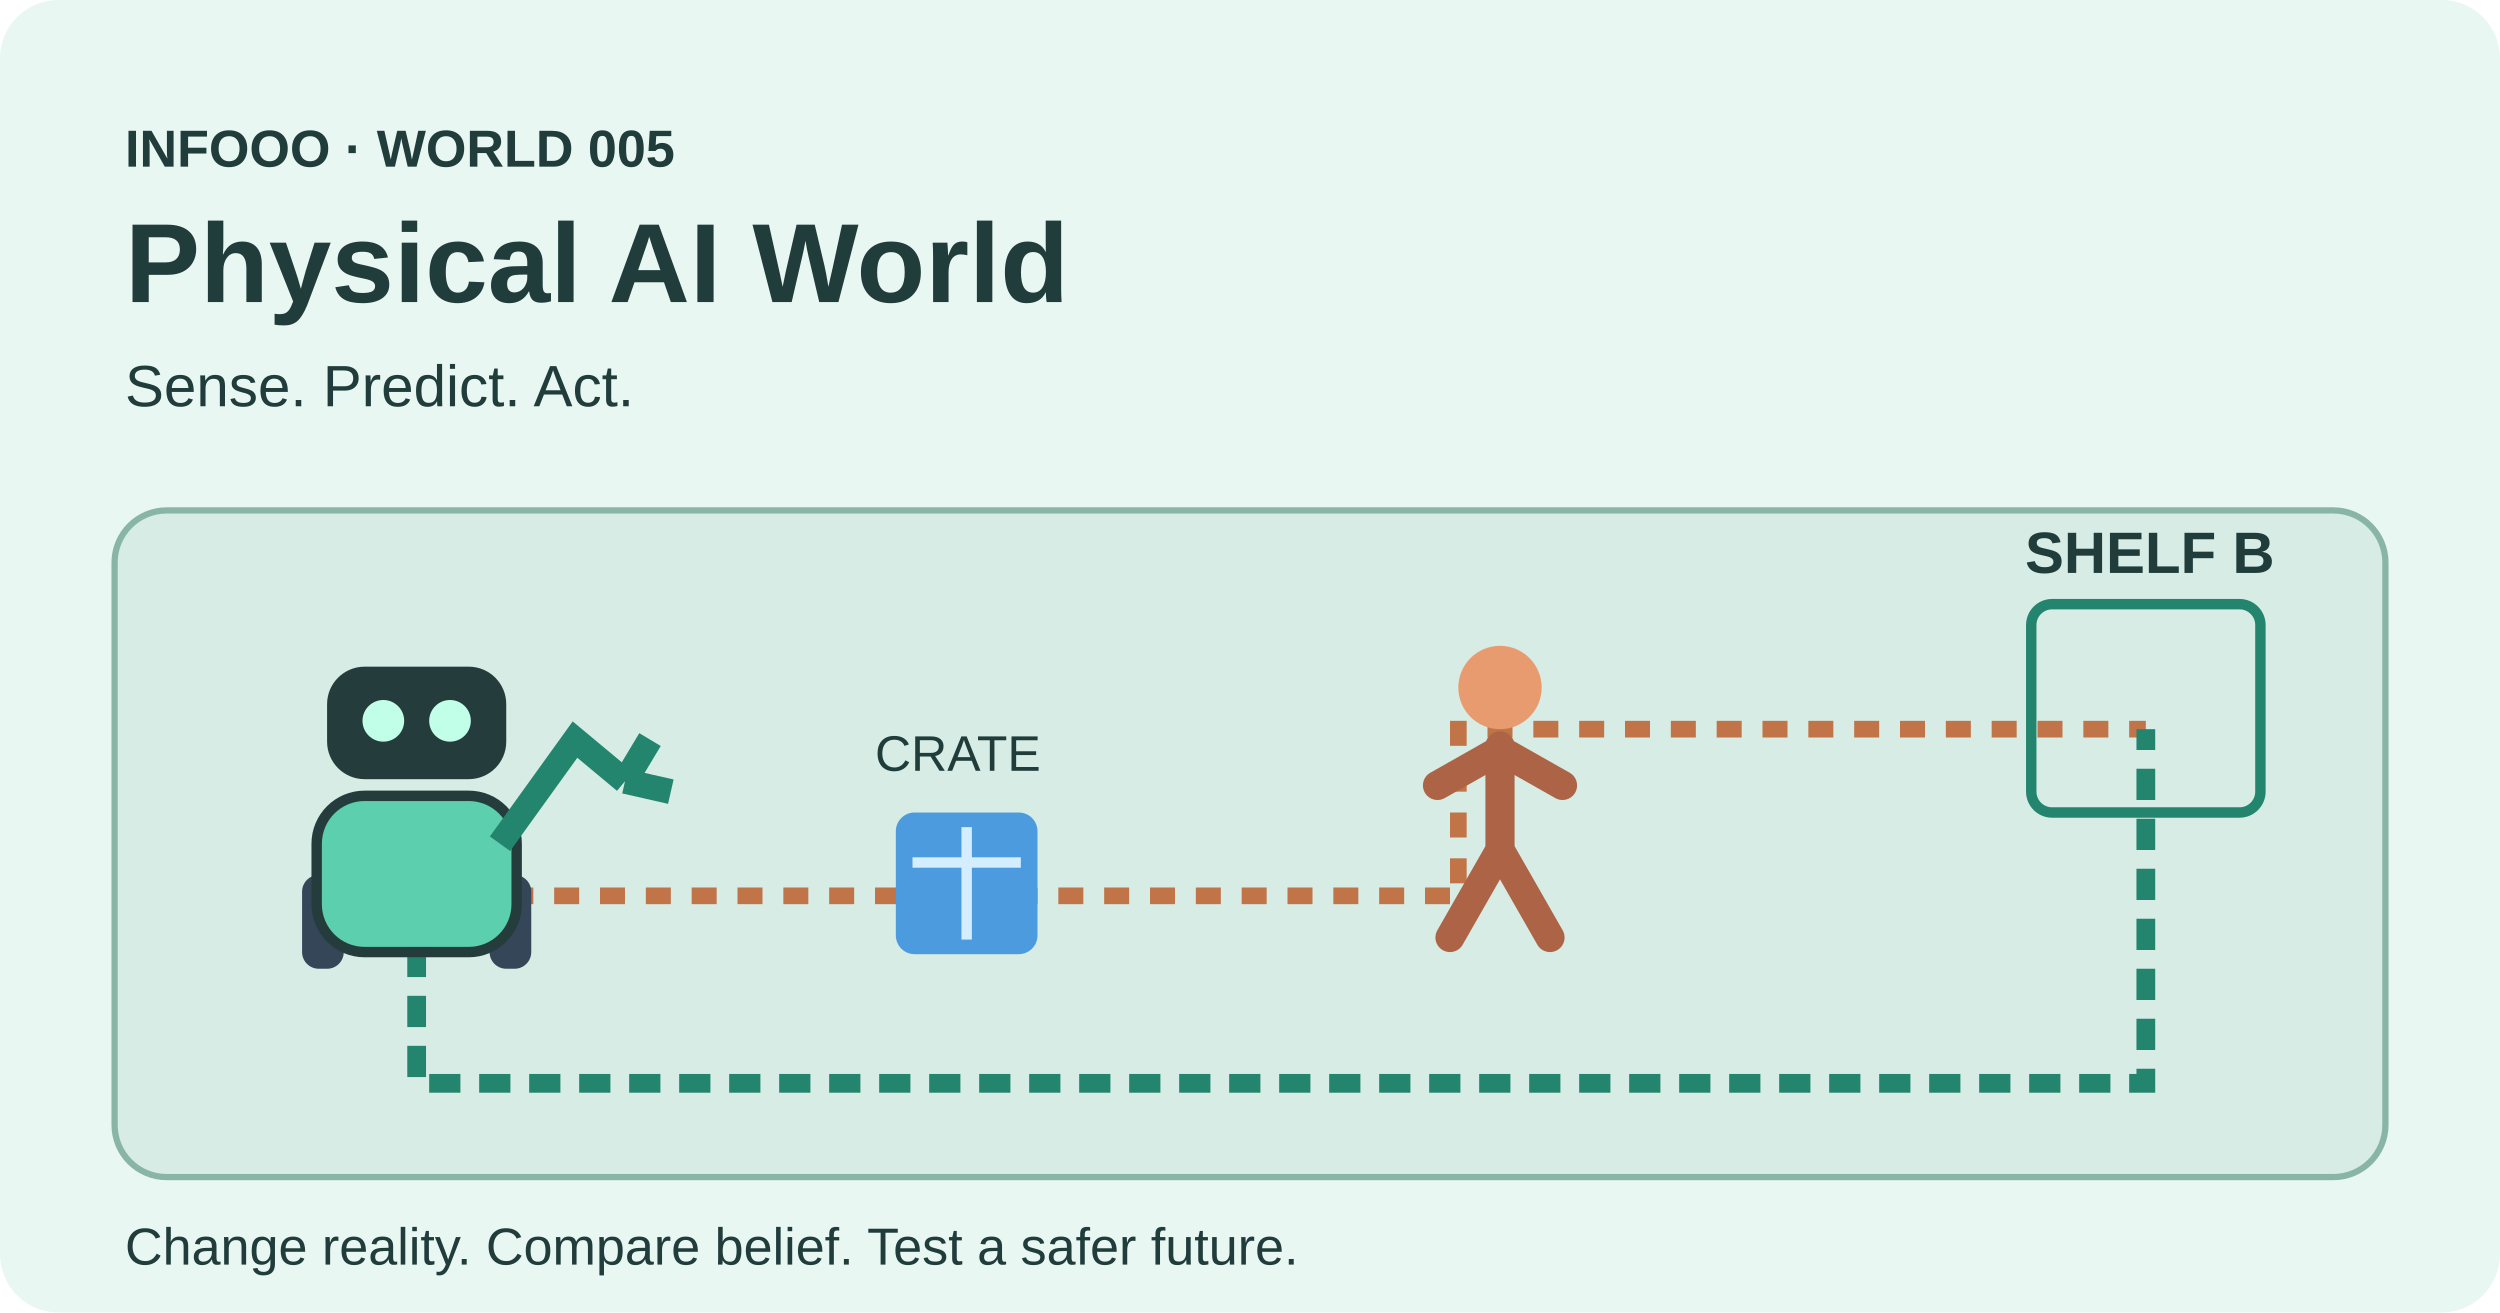
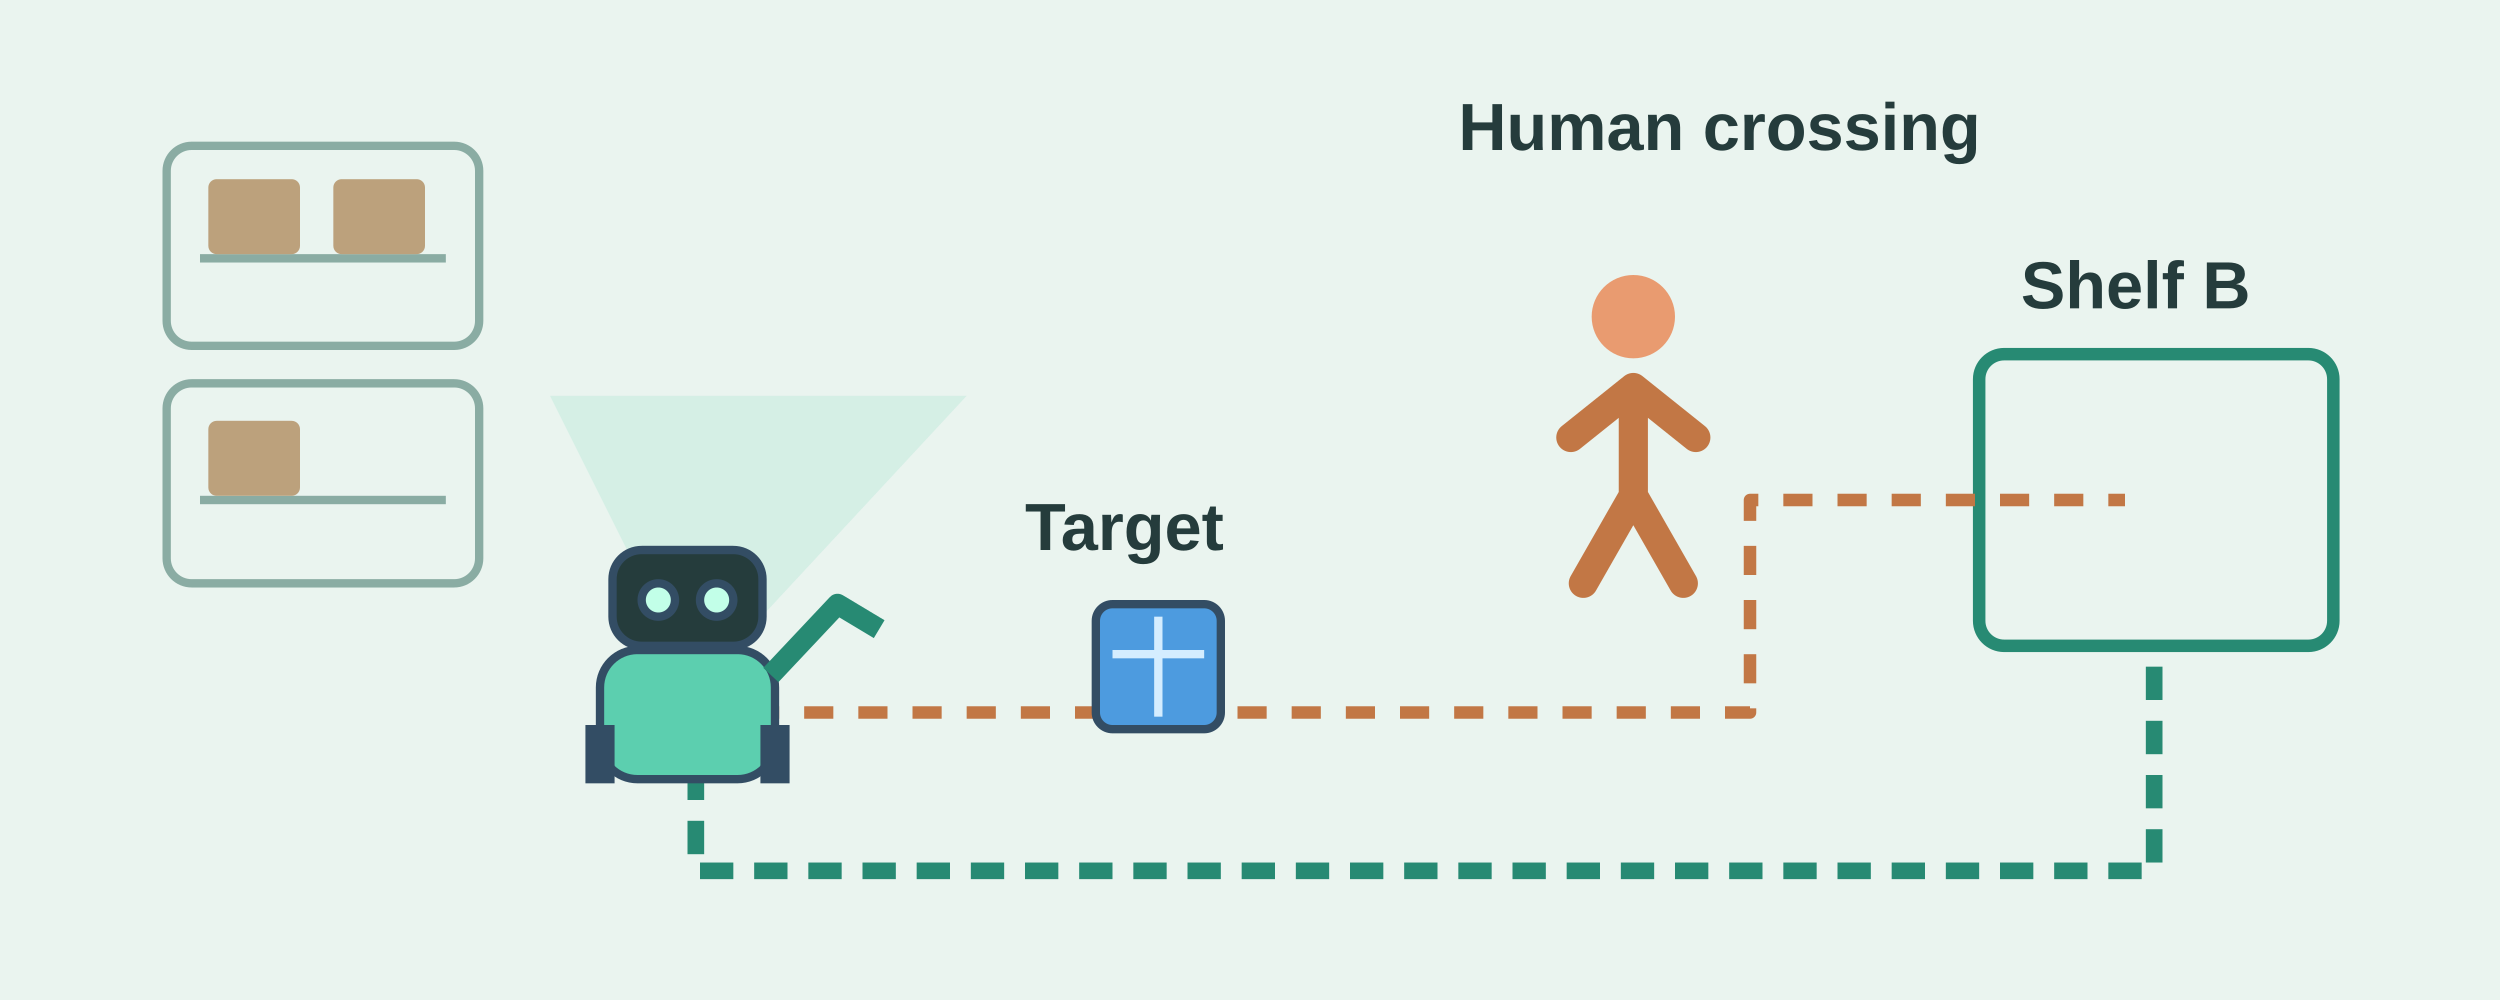
- <svg xmlns="http://www.w3.org/2000/svg" viewBox="0 0 1200 630">
-   <rect width="1200" height="630" rx="28" fill="#e9f7f2" />
-   <g font-family="Arial,sans-serif" fill="#203d3c">
-     <text x="60" y="80" font-size="25" font-weight="700">INFOOO · WORLD 005</text>
-     <text x="60" y="145" font-size="54" font-weight="800">Physical AI World</text>
-     <text x="60" y="195" font-size="28">Sense. Predict. Act.</text>
-     <rect x="55" y="245" width="1090" height="320" rx="25" fill="#d7ece5" stroke="#89b5a6" stroke-width="3" />
-     <path d="M200 430H700V350H1030" fill="none" stroke="#c17447" stroke-width="8" stroke-dasharray="12 10" />
-     <path d="M200 430V520H1030V350" fill="none" stroke="#23856d" stroke-width="9" stroke-dasharray="15 9" />
-     <rect x="975" y="290" width="110" height="100" rx="10" fill="none" stroke="#23856d" stroke-width="5" />
-     <text x="972" y="275" font-size="28" font-weight="700">SHELF B</text>
-     <rect x="430" y="390" width="68" height="68" rx="9" fill="#4d9bdf" />
-     <path d="M438 414H490M464 397V451" stroke="#d4edff" stroke-width="5" />
-     <text x="420" y="370" font-size="24">CRATE</text>
-     <circle cx="720" cy="330" r="20" fill="#e99b70" />
-     <path d="M720 358V408M690 377L720 360L750 377M720 408L696 450M720 408L744 450" fill="none" stroke="#ad6345" stroke-width="14" stroke-linecap="round" />
-     <g transform="translate(200 420)">
-       <rect x="-55" y="0" width="20" height="45" rx="8" fill="#344657" />
-       <rect x="35" y="0" width="20" height="45" rx="8" fill="#344657" />
-       <rect x="-48" y="-38" width="96" height="75" rx="23" fill="#5ccfaf" stroke="#253c3c" stroke-width="5" />
-       <path d="M40 -15L76 -65L100 -45M100 -45L112 -65M100 -45L122 -40" stroke="#23856d" stroke-width="12" fill="none" />
-       <rect x="-43" y="-100" width="86" height="54" rx="18" fill="#253c3c" />
-       <circle cx="-16" cy="-74" r="10" fill="#c2ffe8" />
-       <circle cx="16" cy="-74" r="10" fill="#c2ffe8" />
-     </g>
-     <text x="60" y="607" font-size="25">Change reality. Compare belief. Test a safer future.</text>
+ <svg xmlns="http://www.w3.org/2000/svg" viewBox="0 0 600 240" fill="none" stroke-linejoin="round">
+   <rect width="600" height="240" fill="#eaf4ef" />
+   <g stroke="#8aaca3" stroke-width="2">
+     <rect x="40" y="35" width="75" height="48" rx="6" />
+     <rect x="40" y="92" width="75" height="48" rx="6" />
+     <path d="M48 62h59M48 120h59" />
+     <rect x="475" y="85" width="85" height="70" rx="6" stroke="#278a73" stroke-width="3" />
+   </g>
+   <g fill="#bca17c">
+     <rect x="50" y="43" width="22" height="18" rx="2" />
+     <rect x="80" y="43" width="22" height="18" rx="2" />
+     <rect x="50" y="101" width="22" height="18" rx="2" />
+   </g>
+   <path d="M167 171H420V120H510" stroke="#c27745" stroke-width="3" stroke-dasharray="7 6" />
+   <path d="M167 171V209H517V155" stroke="#278a73" stroke-width="4" stroke-dasharray="8 5" />
+   <path d="M167 165l65 -70h-100z" fill="#5ccfaf" opacity=".15" />
+   <rect x="263" y="145" width="30" height="30" rx="4" fill="#4d9bdf" stroke="#334d64" stroke-width="2" />
+   <path d="M267 157h22M278 148v24" stroke="#d4edff" stroke-width="2" />
+   <g transform="translate(165 162)" stroke="#334d64" stroke-width="2">
+     <rect x="-21" y="-6" width="42" height="31" rx="9" fill="#5ccfaf" />
+     <rect x="-18" y="-30" width="36" height="23" rx="7" fill="#253c3c" />
+     <circle cx="-7" cy="-18" r="4" fill="#c2ffe8" />
+     <circle cx="7" cy="-18" r="4" fill="#c2ffe8" />
+     <path d="M20 0l16 -17 10 6" stroke="#278a73" stroke-width="5" />
+     <path d="M-21 12v14M21 12v14" stroke-width="7" />
+   </g>
+   <g stroke="#c27745" stroke-width="7" stroke-linecap="round">
+     <circle cx="392" cy="76" r="10" fill="#e99b70" stroke="none" />
+     <path d="M392 93v26m-15 -14 15 -12 15 12m-15 14 -12 21m12 -21 12 21" />
+   </g>
+   <g fill="#253c3c" font-family="Arial,sans-serif" font-size="16" font-weight="700">
+     <text x="485" y="74">Shelf B</text>
+     <text x="350" y="36">Human crossing</text>
+     <text x="246" y="132">Target</text>
  </g>
</svg>
